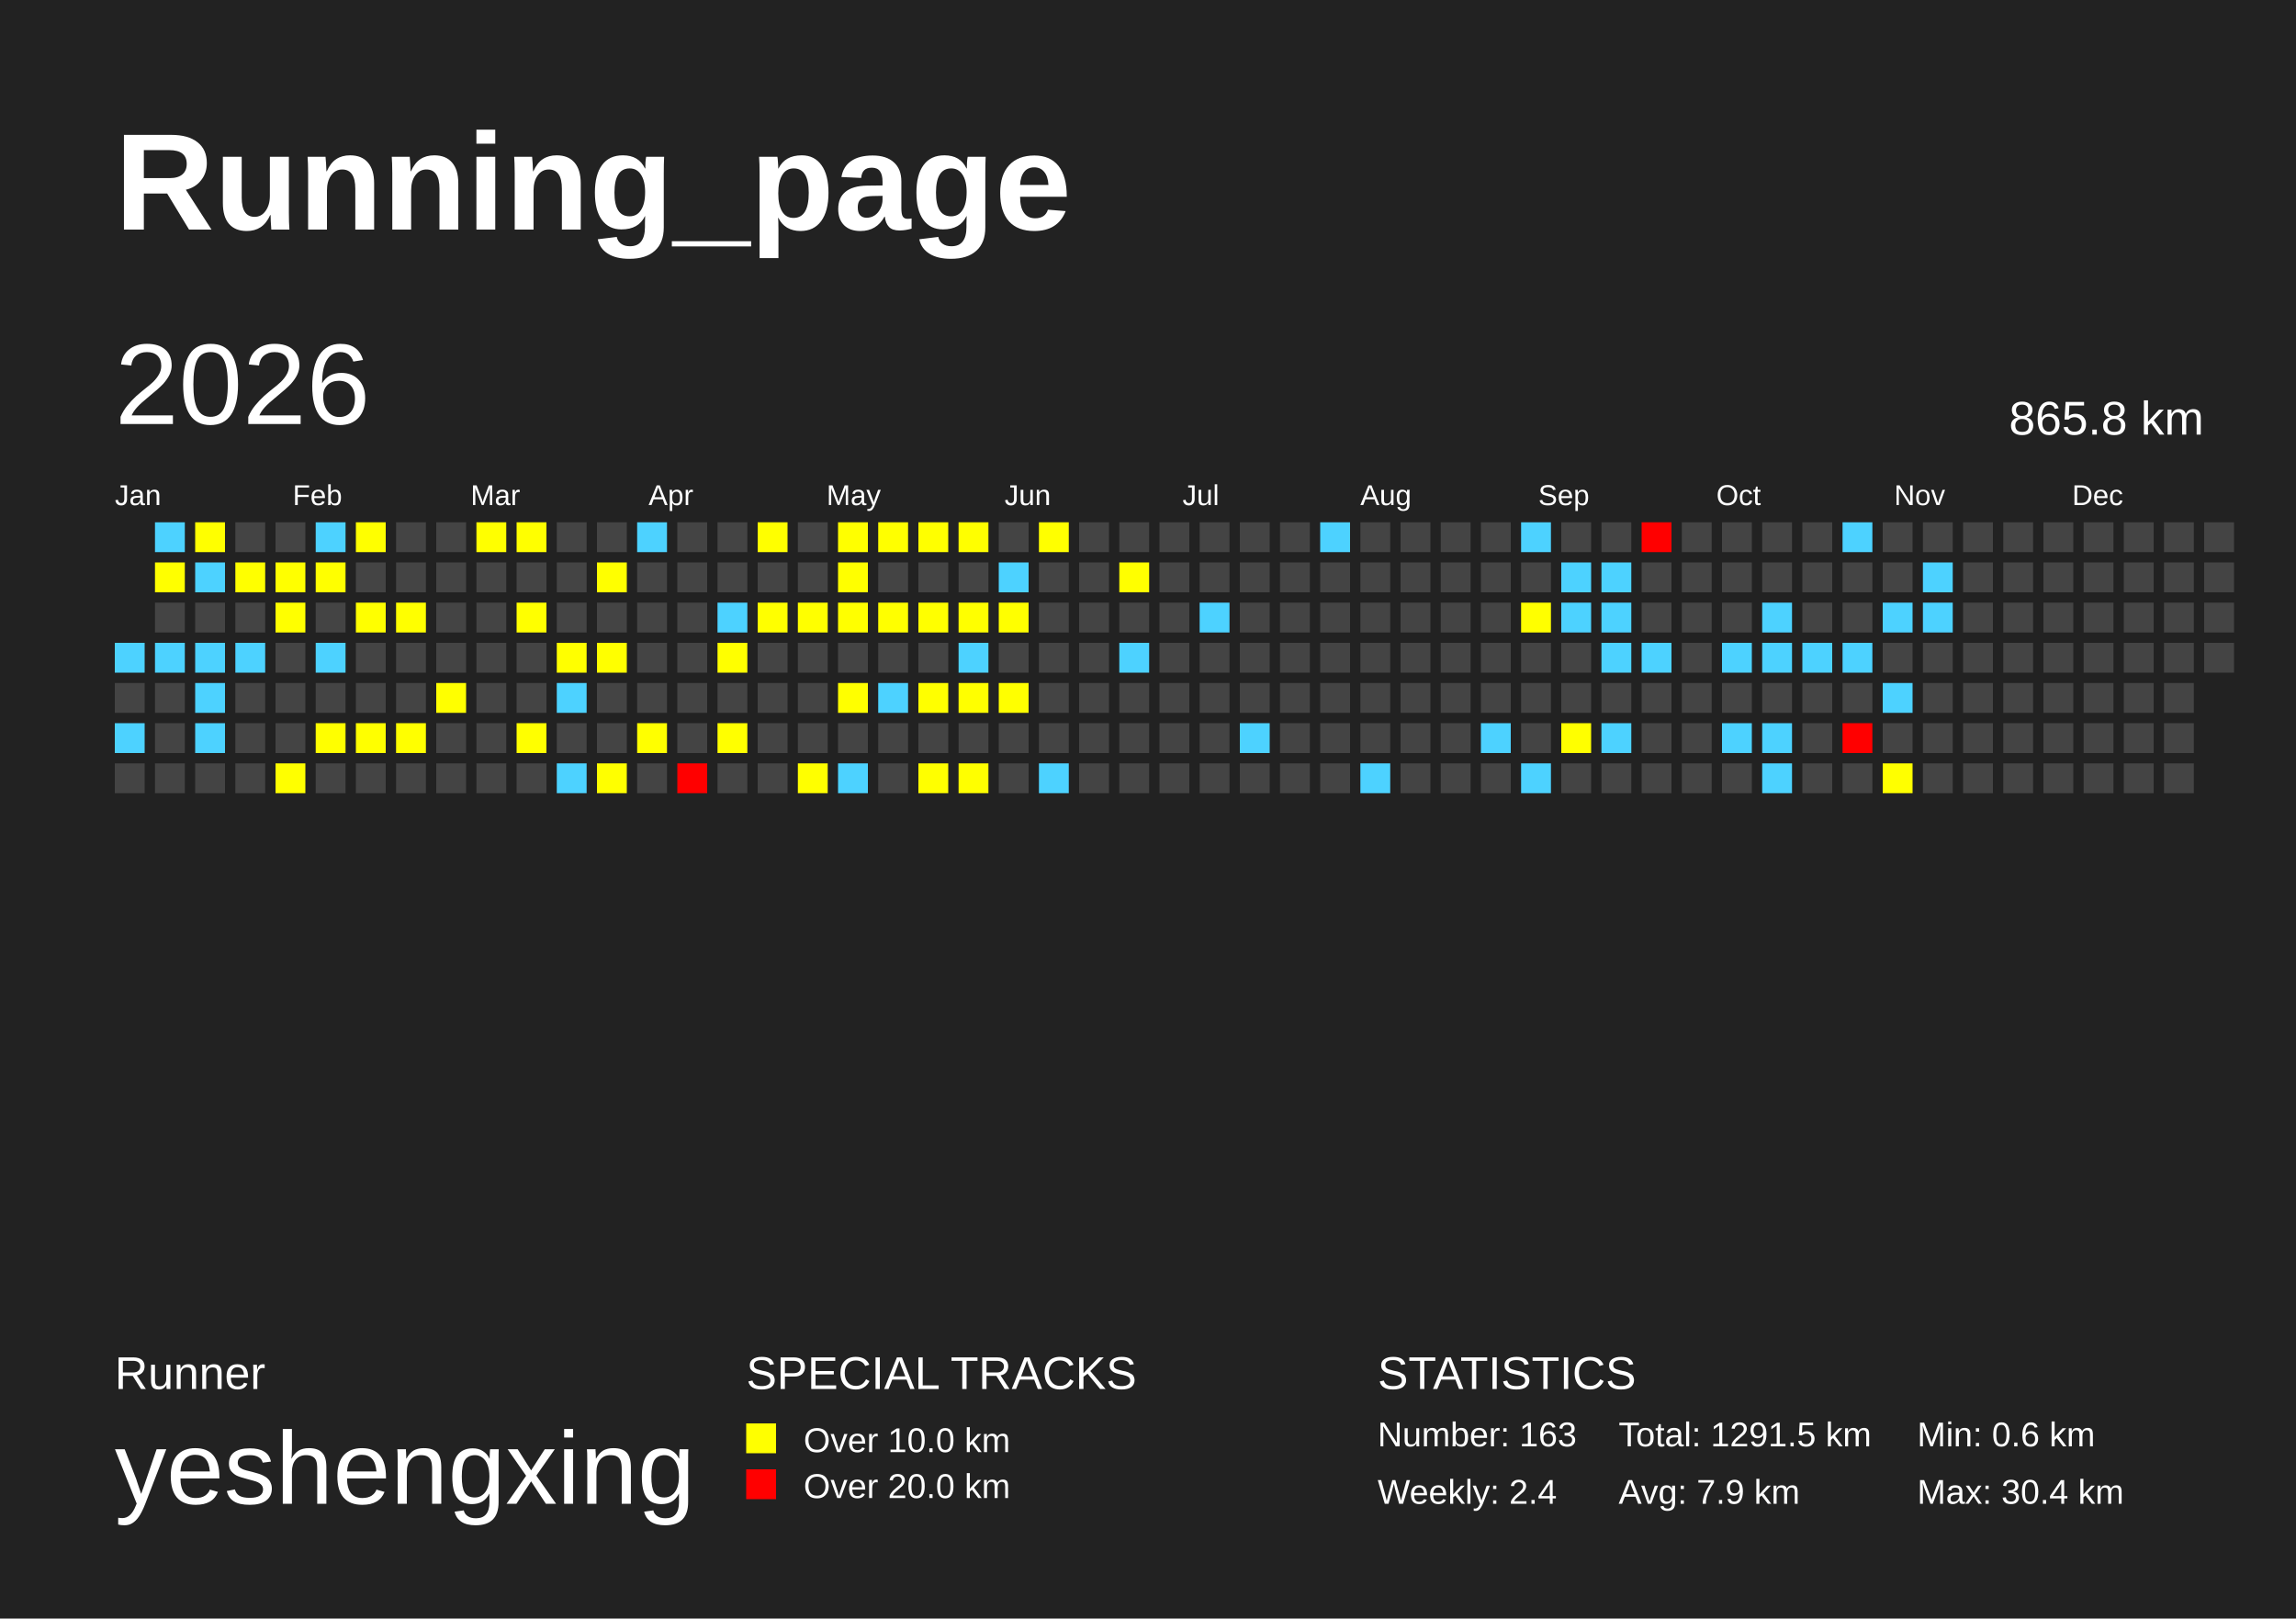
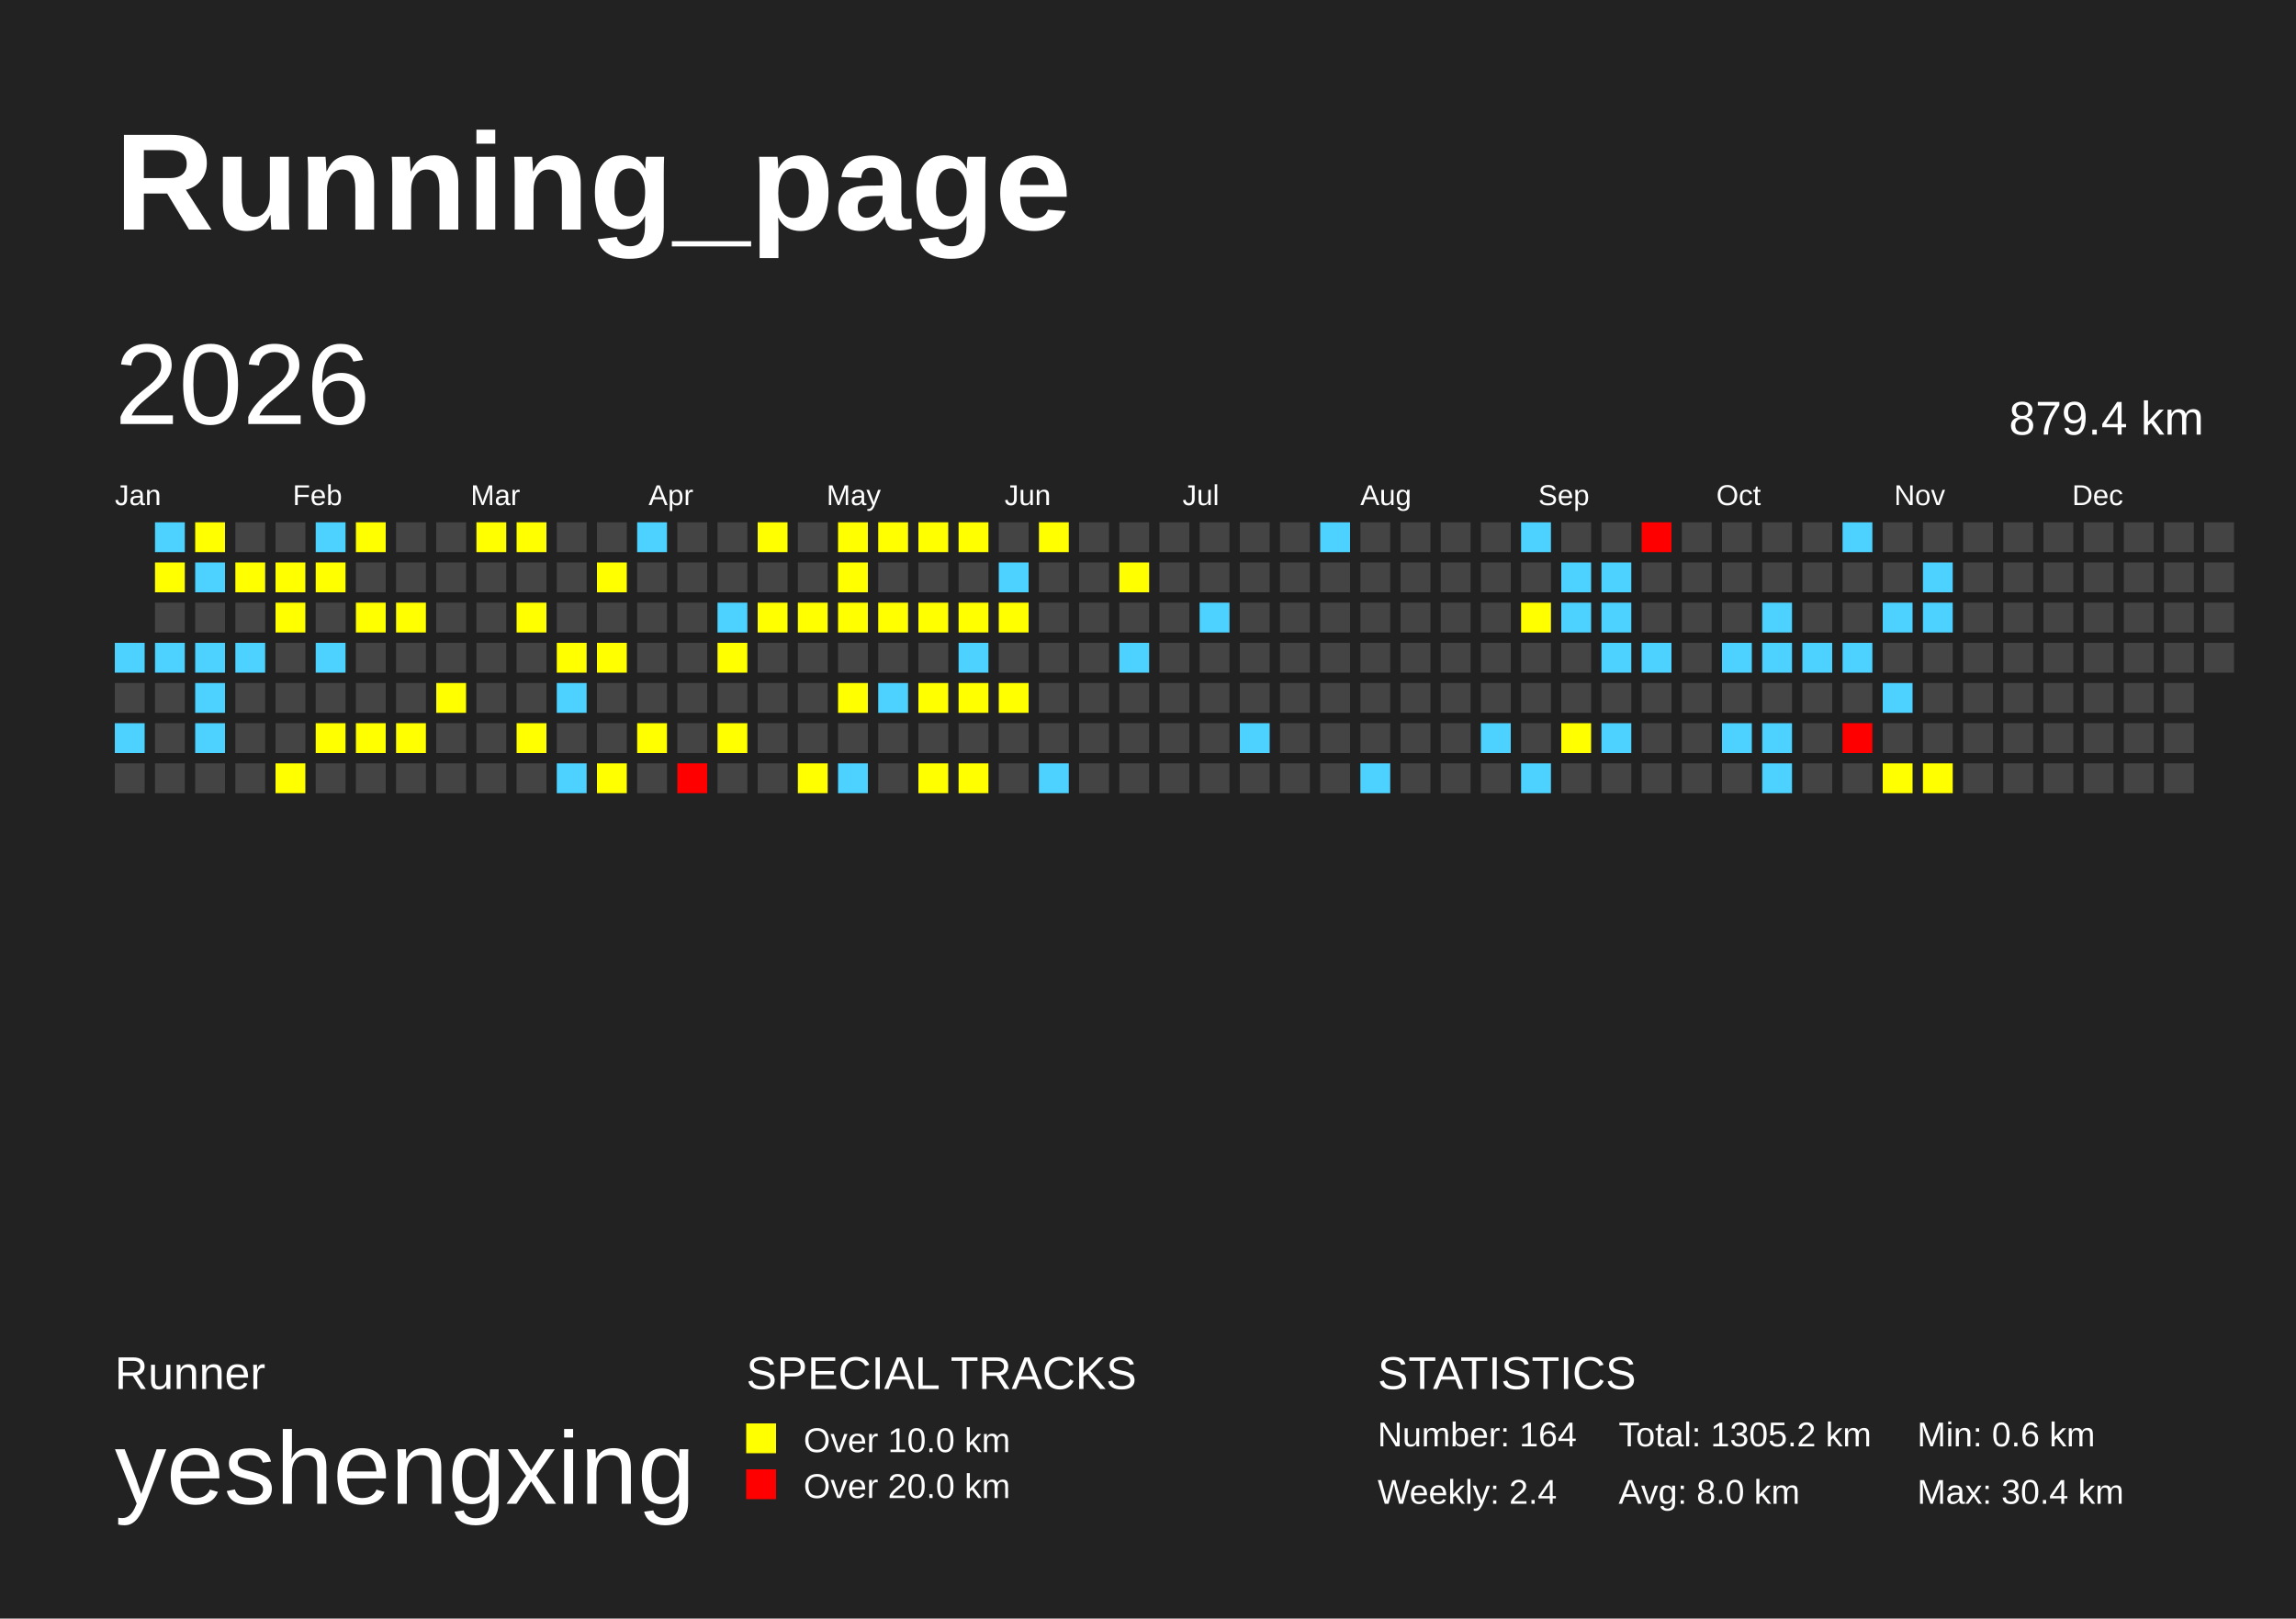
<svg xmlns="http://www.w3.org/2000/svg" baseProfile="full" height="141mm" version="1.1" viewBox="0,0,200,141" width="200mm">
  <defs />
  <rect fill="#222222" height="141" width="200" x="0" y="0" />
  <text fill="#FFFFFF" style="font-size:12px; font-family:Arial; font-weight:bold;" x="10" y="20">Running_page</text>
  <text fill="#FFFFFF" style="font-size:4px; font-family:Arial" x="10" y="121">Runner</text>
  <text fill="#FFFFFF" style="font-size:9px; font-family:Arial" x="10" y="131">yeshengxing</text>
  <text fill="#FFFFFF" style="font-size:4px; font-family:Arial" x="65" y="121">SPECIAL TRACKS</text>
  <rect fill="yellow" height="2.6" width="2.6" x="65" y="124" />
  <text fill="#FFFFFF" style="font-size:3px; font-family:Arial" x="70" y="126.5">Over 10.0 km</text>
  <rect fill="red" height="2.6" width="2.6" x="65" y="128" />
  <text fill="#FFFFFF" style="font-size:3px; font-family:Arial" x="70" y="130.5">Over 20.0 km</text>
  <text fill="#FFFFFF" style="font-size:4px; font-family:Arial" x="120" y="121">STATISTICS</text>
-   <text fill="#FFFFFF" style="font-size:3px; font-family:Arial" x="120" y="126">Number: 163</text>
+   <text fill="#FFFFFF" style="font-size:3px; font-family:Arial" x="120" y="126">Number: 164</text>
  <text fill="#FFFFFF" style="font-size:3px; font-family:Arial" x="120" y="131">Weekly: 2.4</text>
-   <text fill="#FFFFFF" style="font-size:3px; font-family:Arial" x="141" y="126">Total: 1291.5 km</text>
-   <text fill="#FFFFFF" style="font-size:3px; font-family:Arial" x="141" y="131">Avg: 7.9 km</text>
+   <text fill="#FFFFFF" style="font-size:3px; font-family:Arial" x="141" y="126">Total: 1305.2 km</text>
+   <text fill="#FFFFFF" style="font-size:3px; font-family:Arial" x="141" y="131">Avg: 8.0 km</text>
  <text fill="#FFFFFF" style="font-size:3px; font-family:Arial" x="167" y="126">Min: 0.6 km</text>
  <text fill="#FFFFFF" style="font-size:3px; font-family:Arial" x="167" y="131">Max: 30.4 km</text>
  <text dominant-baseline="hanging" fill="#FFFFFF" style="font-size:10.0px; font-family:Arial;" x="10" y="30">2026</text>
-   <text dominant-baseline="hanging" fill="#FFFFFF" style="font-size:4.125px; font-family:Arial;" x="175" y="35">865.8 km</text>
+   <text dominant-baseline="hanging" fill="#FFFFFF" style="font-size:4.125px; font-family:Arial;" x="175" y="35">879.4 km</text>
  <text fill="#FFFFFF" style="font-size:2.5px; font-family:Arial" x="10.0" y="44">Jan</text>
  <text fill="#FFFFFF" style="font-size:2.5px; font-family:Arial" x="25.5" y="44">Feb</text>
  <text fill="#FFFFFF" style="font-size:2.5px; font-family:Arial" x="41.0" y="44">Mar</text>
  <text fill="#FFFFFF" style="font-size:2.5px; font-family:Arial" x="56.5" y="44">Apr</text>
  <text fill="#FFFFFF" style="font-size:2.5px; font-family:Arial" x="72.0" y="44">May</text>
  <text fill="#FFFFFF" style="font-size:2.5px; font-family:Arial" x="87.5" y="44">Jun</text>
  <text fill="#FFFFFF" style="font-size:2.5px; font-family:Arial" x="103.0" y="44">Jul</text>
  <text fill="#FFFFFF" style="font-size:2.5px; font-family:Arial" x="118.5" y="44">Aug</text>
  <text fill="#FFFFFF" style="font-size:2.5px; font-family:Arial" x="134.0" y="44">Sep</text>
  <text fill="#FFFFFF" style="font-size:2.5px; font-family:Arial" x="149.5" y="44">Oct</text>
  <text fill="#FFFFFF" style="font-size:2.5px; font-family:Arial" x="165.0" y="44">Nov</text>
  <text fill="#FFFFFF" style="font-size:2.5px; font-family:Arial" x="180.5" y="44">Dec</text>
  <rect fill="#4dd2ff" height="2.6" width="2.6" x="10.0" y="56.0" />
  <rect fill="#444444" height="2.6" width="2.6" x="10.0" y="59.5" />
  <rect fill="#4dd2ff" height="2.6" width="2.6" x="10.0" y="63.0" />
  <rect fill="#444444" height="2.6" width="2.6" x="10.0" y="66.5" />
  <rect fill="#4dd2ff" height="2.6" width="2.6" x="13.5" y="45.5" />
  <rect fill="yellow" height="2.6" width="2.6" x="13.5" y="49.0" />
  <rect fill="#444444" height="2.6" width="2.6" x="13.5" y="52.5" />
  <rect fill="#4dd2ff" height="2.6" width="2.6" x="13.5" y="56.0" />
  <rect fill="#444444" height="2.6" width="2.6" x="13.5" y="59.5" />
  <rect fill="#444444" height="2.6" width="2.6" x="13.5" y="63.0" />
  <rect fill="#444444" height="2.6" width="2.6" x="13.5" y="66.5" />
  <rect fill="yellow" height="2.6" width="2.6" x="17.0" y="45.5" />
  <rect fill="#4dd2ff" height="2.6" width="2.6" x="17.0" y="49.0" />
  <rect fill="#444444" height="2.6" width="2.6" x="17.0" y="52.5" />
  <rect fill="#4dd2ff" height="2.6" width="2.6" x="17.0" y="56.0" />
  <rect fill="#4dd2ff" height="2.6" width="2.6" x="17.0" y="59.5" />
  <rect fill="#4dd2ff" height="2.6" width="2.6" x="17.0" y="63.0" />
  <rect fill="#444444" height="2.6" width="2.6" x="17.0" y="66.5" />
  <rect fill="#444444" height="2.6" width="2.6" x="20.5" y="45.5" />
  <rect fill="yellow" height="2.6" width="2.6" x="20.5" y="49.0" />
  <rect fill="#444444" height="2.6" width="2.6" x="20.5" y="52.5" />
  <rect fill="#4dd2ff" height="2.6" width="2.6" x="20.5" y="56.0" />
  <rect fill="#444444" height="2.6" width="2.6" x="20.5" y="59.5" />
  <rect fill="#444444" height="2.6" width="2.6" x="20.5" y="63.0" />
  <rect fill="#444444" height="2.6" width="2.6" x="20.5" y="66.5" />
  <rect fill="#444444" height="2.6" width="2.6" x="24.0" y="45.5" />
  <rect fill="yellow" height="2.6" width="2.6" x="24.0" y="49.0" />
  <rect fill="yellow" height="2.6" width="2.6" x="24.0" y="52.5" />
  <rect fill="#444444" height="2.6" width="2.6" x="24.0" y="56.0" />
  <rect fill="#444444" height="2.6" width="2.6" x="24.0" y="59.5" />
  <rect fill="#444444" height="2.6" width="2.6" x="24.0" y="63.0" />
  <rect fill="yellow" height="2.6" width="2.6" x="24.0" y="66.5" />
  <rect fill="#4dd2ff" height="2.6" width="2.6" x="27.5" y="45.5" />
  <rect fill="yellow" height="2.6" width="2.6" x="27.5" y="49.0" />
  <rect fill="#444444" height="2.6" width="2.6" x="27.5" y="52.5" />
  <rect fill="#4dd2ff" height="2.6" width="2.6" x="27.5" y="56.0" />
  <rect fill="#444444" height="2.6" width="2.6" x="27.5" y="59.5" />
  <rect fill="yellow" height="2.6" width="2.6" x="27.5" y="63.0" />
  <rect fill="#444444" height="2.6" width="2.6" x="27.5" y="66.5" />
  <rect fill="yellow" height="2.6" width="2.6" x="31.0" y="45.5" />
  <rect fill="#444444" height="2.6" width="2.6" x="31.0" y="49.0" />
  <rect fill="yellow" height="2.6" width="2.6" x="31.0" y="52.5" />
  <rect fill="#444444" height="2.6" width="2.6" x="31.0" y="56.0" />
  <rect fill="#444444" height="2.6" width="2.6" x="31.0" y="59.5" />
  <rect fill="yellow" height="2.6" width="2.6" x="31.0" y="63.0" />
  <rect fill="#444444" height="2.6" width="2.6" x="31.0" y="66.5" />
  <rect fill="#444444" height="2.6" width="2.6" x="34.5" y="45.5" />
  <rect fill="#444444" height="2.6" width="2.6" x="34.5" y="49.0" />
  <rect fill="yellow" height="2.6" width="2.6" x="34.5" y="52.5" />
  <rect fill="#444444" height="2.6" width="2.6" x="34.5" y="56.0" />
  <rect fill="#444444" height="2.6" width="2.6" x="34.5" y="59.5" />
  <rect fill="yellow" height="2.6" width="2.6" x="34.5" y="63.0" />
  <rect fill="#444444" height="2.6" width="2.6" x="34.5" y="66.5" />
  <rect fill="#444444" height="2.6" width="2.6" x="38.0" y="45.5" />
  <rect fill="#444444" height="2.6" width="2.6" x="38.0" y="49.0" />
  <rect fill="#444444" height="2.6" width="2.6" x="38.0" y="52.5" />
  <rect fill="#444444" height="2.6" width="2.6" x="38.0" y="56.0" />
  <rect fill="yellow" height="2.6" width="2.6" x="38.0" y="59.5" />
  <rect fill="#444444" height="2.6" width="2.6" x="38.0" y="63.0" />
  <rect fill="#444444" height="2.6" width="2.6" x="38.0" y="66.5" />
  <rect fill="yellow" height="2.6" width="2.6" x="41.5" y="45.5" />
  <rect fill="#444444" height="2.6" width="2.6" x="41.5" y="49.0" />
  <rect fill="#444444" height="2.6" width="2.6" x="41.5" y="52.5" />
  <rect fill="#444444" height="2.6" width="2.6" x="41.5" y="56.0" />
  <rect fill="#444444" height="2.6" width="2.6" x="41.5" y="59.5" />
  <rect fill="#444444" height="2.6" width="2.6" x="41.5" y="63.0" />
  <rect fill="#444444" height="2.6" width="2.6" x="41.5" y="66.5" />
  <rect fill="yellow" height="2.6" width="2.6" x="45.0" y="45.5" />
  <rect fill="#444444" height="2.6" width="2.6" x="45.0" y="49.0" />
  <rect fill="yellow" height="2.6" width="2.6" x="45.0" y="52.5" />
  <rect fill="#444444" height="2.6" width="2.6" x="45.0" y="56.0" />
  <rect fill="#444444" height="2.6" width="2.6" x="45.0" y="59.5" />
  <rect fill="yellow" height="2.6" width="2.6" x="45.0" y="63.0" />
  <rect fill="#444444" height="2.6" width="2.6" x="45.0" y="66.5" />
  <rect fill="#444444" height="2.6" width="2.6" x="48.5" y="45.5" />
  <rect fill="#444444" height="2.6" width="2.6" x="48.5" y="49.0" />
  <rect fill="#444444" height="2.6" width="2.6" x="48.5" y="52.5" />
  <rect fill="yellow" height="2.6" width="2.6" x="48.5" y="56.0" />
  <rect fill="#4dd2ff" height="2.6" width="2.6" x="48.5" y="59.5" />
  <rect fill="#444444" height="2.6" width="2.6" x="48.5" y="63.0" />
  <rect fill="#4dd2ff" height="2.6" width="2.6" x="48.5" y="66.5" />
  <rect fill="#444444" height="2.6" width="2.6" x="52.0" y="45.5" />
  <rect fill="yellow" height="2.6" width="2.6" x="52.0" y="49.0" />
  <rect fill="#444444" height="2.6" width="2.6" x="52.0" y="52.5" />
  <rect fill="yellow" height="2.6" width="2.6" x="52.0" y="56.0" />
  <rect fill="#444444" height="2.6" width="2.6" x="52.0" y="59.5" />
  <rect fill="#444444" height="2.6" width="2.6" x="52.0" y="63.0" />
  <rect fill="yellow" height="2.6" width="2.6" x="52.0" y="66.5" />
  <rect fill="#4dd2ff" height="2.6" width="2.6" x="55.5" y="45.5" />
  <rect fill="#444444" height="2.6" width="2.6" x="55.5" y="49.0" />
  <rect fill="#444444" height="2.6" width="2.6" x="55.5" y="52.5" />
  <rect fill="#444444" height="2.6" width="2.6" x="55.5" y="56.0" />
  <rect fill="#444444" height="2.6" width="2.6" x="55.5" y="59.5" />
  <rect fill="yellow" height="2.6" width="2.6" x="55.5" y="63.0" />
  <rect fill="#444444" height="2.6" width="2.6" x="55.5" y="66.5" />
  <rect fill="#444444" height="2.6" width="2.6" x="59.0" y="45.5" />
  <rect fill="#444444" height="2.6" width="2.6" x="59.0" y="49.0" />
  <rect fill="#444444" height="2.6" width="2.6" x="59.0" y="52.5" />
  <rect fill="#444444" height="2.6" width="2.6" x="59.0" y="56.0" />
  <rect fill="#444444" height="2.6" width="2.6" x="59.0" y="59.5" />
  <rect fill="#444444" height="2.6" width="2.6" x="59.0" y="63.0" />
  <rect fill="red" height="2.6" width="2.6" x="59.0" y="66.5" />
  <rect fill="#444444" height="2.6" width="2.6" x="62.5" y="45.5" />
  <rect fill="#444444" height="2.6" width="2.6" x="62.5" y="49.0" />
  <rect fill="#4dd2ff" height="2.6" width="2.6" x="62.5" y="52.5" />
  <rect fill="yellow" height="2.6" width="2.6" x="62.5" y="56.0" />
  <rect fill="#444444" height="2.6" width="2.6" x="62.5" y="59.5" />
  <rect fill="yellow" height="2.6" width="2.6" x="62.5" y="63.0" />
  <rect fill="#444444" height="2.6" width="2.6" x="62.5" y="66.5" />
  <rect fill="yellow" height="2.6" width="2.6" x="66.0" y="45.5" />
  <rect fill="#444444" height="2.6" width="2.6" x="66.0" y="49.0" />
  <rect fill="yellow" height="2.6" width="2.6" x="66.0" y="52.5" />
  <rect fill="#444444" height="2.6" width="2.6" x="66.0" y="56.0" />
  <rect fill="#444444" height="2.6" width="2.6" x="66.0" y="59.5" />
  <rect fill="#444444" height="2.6" width="2.6" x="66.0" y="63.0" />
  <rect fill="#444444" height="2.6" width="2.6" x="66.0" y="66.5" />
  <rect fill="#444444" height="2.6" width="2.6" x="69.5" y="45.5" />
  <rect fill="#444444" height="2.6" width="2.6" x="69.5" y="49.0" />
  <rect fill="yellow" height="2.6" width="2.6" x="69.5" y="52.5" />
  <rect fill="#444444" height="2.6" width="2.6" x="69.5" y="56.0" />
  <rect fill="#444444" height="2.6" width="2.6" x="69.5" y="59.5" />
  <rect fill="#444444" height="2.6" width="2.6" x="69.5" y="63.0" />
  <rect fill="yellow" height="2.6" width="2.6" x="69.5" y="66.5" />
  <rect fill="yellow" height="2.6" width="2.6" x="73.0" y="45.5" />
  <rect fill="yellow" height="2.6" width="2.6" x="73.0" y="49.0" />
  <rect fill="yellow" height="2.6" width="2.6" x="73.0" y="52.5" />
  <rect fill="#444444" height="2.6" width="2.6" x="73.0" y="56.0" />
  <rect fill="yellow" height="2.6" width="2.6" x="73.0" y="59.5" />
  <rect fill="#444444" height="2.6" width="2.6" x="73.0" y="63.0" />
  <rect fill="#4dd2ff" height="2.6" width="2.6" x="73.0" y="66.5" />
  <rect fill="yellow" height="2.6" width="2.6" x="76.5" y="45.5" />
  <rect fill="#444444" height="2.6" width="2.6" x="76.5" y="49.0" />
  <rect fill="yellow" height="2.6" width="2.6" x="76.5" y="52.5" />
  <rect fill="#444444" height="2.6" width="2.6" x="76.5" y="56.0" />
  <rect fill="#4dd2ff" height="2.6" width="2.6" x="76.5" y="59.5" />
  <rect fill="#444444" height="2.6" width="2.6" x="76.5" y="63.0" />
  <rect fill="#444444" height="2.6" width="2.6" x="76.5" y="66.5" />
  <rect fill="yellow" height="2.6" width="2.6" x="80.0" y="45.5" />
  <rect fill="#444444" height="2.6" width="2.6" x="80.0" y="49.0" />
  <rect fill="yellow" height="2.6" width="2.6" x="80.0" y="52.5" />
  <rect fill="#444444" height="2.6" width="2.6" x="80.0" y="56.0" />
  <rect fill="yellow" height="2.6" width="2.6" x="80.0" y="59.5" />
  <rect fill="#444444" height="2.6" width="2.6" x="80.0" y="63.0" />
  <rect fill="yellow" height="2.6" width="2.6" x="80.0" y="66.5" />
  <rect fill="yellow" height="2.6" width="2.6" x="83.5" y="45.5" />
  <rect fill="#444444" height="2.6" width="2.6" x="83.5" y="49.0" />
  <rect fill="yellow" height="2.6" width="2.6" x="83.5" y="52.5" />
  <rect fill="#4dd2ff" height="2.6" width="2.6" x="83.5" y="56.0" />
  <rect fill="yellow" height="2.6" width="2.6" x="83.5" y="59.5" />
  <rect fill="#444444" height="2.6" width="2.6" x="83.5" y="63.0" />
  <rect fill="yellow" height="2.6" width="2.6" x="83.5" y="66.5" />
  <rect fill="#444444" height="2.6" width="2.6" x="87.0" y="45.5" />
  <rect fill="#4dd2ff" height="2.6" width="2.6" x="87.0" y="49.0" />
  <rect fill="yellow" height="2.6" width="2.6" x="87.0" y="52.5" />
  <rect fill="#444444" height="2.6" width="2.6" x="87.0" y="56.0" />
  <rect fill="yellow" height="2.6" width="2.6" x="87.0" y="59.5" />
  <rect fill="#444444" height="2.6" width="2.6" x="87.0" y="63.0" />
  <rect fill="#444444" height="2.6" width="2.6" x="87.0" y="66.5" />
  <rect fill="yellow" height="2.6" width="2.6" x="90.5" y="45.5" />
  <rect fill="#444444" height="2.6" width="2.6" x="90.5" y="49.0" />
  <rect fill="#444444" height="2.6" width="2.6" x="90.5" y="52.5" />
  <rect fill="#444444" height="2.6" width="2.6" x="90.5" y="56.0" />
  <rect fill="#444444" height="2.6" width="2.6" x="90.5" y="59.5" />
  <rect fill="#444444" height="2.6" width="2.6" x="90.5" y="63.0" />
  <rect fill="#4dd2ff" height="2.6" width="2.6" x="90.5" y="66.5" />
  <rect fill="#444444" height="2.6" width="2.6" x="94.0" y="45.5" />
  <rect fill="#444444" height="2.6" width="2.6" x="94.0" y="49.0" />
  <rect fill="#444444" height="2.6" width="2.6" x="94.0" y="52.5" />
  <rect fill="#444444" height="2.6" width="2.6" x="94.0" y="56.0" />
  <rect fill="#444444" height="2.6" width="2.6" x="94.0" y="59.5" />
  <rect fill="#444444" height="2.6" width="2.6" x="94.0" y="63.0" />
  <rect fill="#444444" height="2.6" width="2.6" x="94.0" y="66.5" />
  <rect fill="#444444" height="2.6" width="2.6" x="97.5" y="45.5" />
  <rect fill="yellow" height="2.6" width="2.6" x="97.5" y="49.0" />
  <rect fill="#444444" height="2.6" width="2.6" x="97.5" y="52.5" />
  <rect fill="#4dd2ff" height="2.6" width="2.6" x="97.5" y="56.0" />
  <rect fill="#444444" height="2.6" width="2.6" x="97.5" y="59.5" />
  <rect fill="#444444" height="2.6" width="2.6" x="97.5" y="63.0" />
  <rect fill="#444444" height="2.6" width="2.6" x="97.5" y="66.5" />
  <rect fill="#444444" height="2.6" width="2.6" x="101.0" y="45.5" />
  <rect fill="#444444" height="2.6" width="2.6" x="101.0" y="49.0" />
  <rect fill="#444444" height="2.6" width="2.6" x="101.0" y="52.5" />
  <rect fill="#444444" height="2.6" width="2.6" x="101.0" y="56.0" />
  <rect fill="#444444" height="2.6" width="2.6" x="101.0" y="59.5" />
  <rect fill="#444444" height="2.6" width="2.6" x="101.0" y="63.0" />
  <rect fill="#444444" height="2.6" width="2.6" x="101.0" y="66.5" />
  <rect fill="#444444" height="2.6" width="2.6" x="104.5" y="45.5" />
  <rect fill="#444444" height="2.6" width="2.6" x="104.5" y="49.0" />
  <rect fill="#4dd2ff" height="2.6" width="2.6" x="104.5" y="52.5" />
  <rect fill="#444444" height="2.6" width="2.6" x="104.5" y="56.0" />
  <rect fill="#444444" height="2.6" width="2.6" x="104.5" y="59.5" />
  <rect fill="#444444" height="2.6" width="2.6" x="104.5" y="63.0" />
  <rect fill="#444444" height="2.6" width="2.6" x="104.5" y="66.5" />
  <rect fill="#444444" height="2.6" width="2.6" x="108.0" y="45.5" />
  <rect fill="#444444" height="2.6" width="2.6" x="108.0" y="49.0" />
  <rect fill="#444444" height="2.6" width="2.6" x="108.0" y="52.5" />
  <rect fill="#444444" height="2.6" width="2.6" x="108.0" y="56.0" />
  <rect fill="#444444" height="2.6" width="2.6" x="108.0" y="59.5" />
  <rect fill="#4dd2ff" height="2.6" width="2.6" x="108.0" y="63.0" />
  <rect fill="#444444" height="2.6" width="2.6" x="108.0" y="66.5" />
  <rect fill="#444444" height="2.6" width="2.6" x="111.5" y="45.5" />
  <rect fill="#444444" height="2.6" width="2.6" x="111.5" y="49.0" />
  <rect fill="#444444" height="2.6" width="2.6" x="111.5" y="52.5" />
  <rect fill="#444444" height="2.6" width="2.6" x="111.5" y="56.0" />
  <rect fill="#444444" height="2.6" width="2.6" x="111.5" y="59.5" />
  <rect fill="#444444" height="2.6" width="2.6" x="111.5" y="63.0" />
  <rect fill="#444444" height="2.6" width="2.6" x="111.5" y="66.5" />
  <rect fill="#4dd2ff" height="2.6" width="2.6" x="115.0" y="45.5" />
  <rect fill="#444444" height="2.6" width="2.6" x="115.0" y="49.0" />
  <rect fill="#444444" height="2.6" width="2.6" x="115.0" y="52.5" />
  <rect fill="#444444" height="2.6" width="2.6" x="115.0" y="56.0" />
  <rect fill="#444444" height="2.6" width="2.6" x="115.0" y="59.5" />
  <rect fill="#444444" height="2.6" width="2.6" x="115.0" y="63.0" />
  <rect fill="#444444" height="2.6" width="2.6" x="115.0" y="66.5" />
  <rect fill="#444444" height="2.6" width="2.6" x="118.5" y="45.5" />
  <rect fill="#444444" height="2.6" width="2.6" x="118.5" y="49.0" />
  <rect fill="#444444" height="2.6" width="2.6" x="118.5" y="52.5" />
  <rect fill="#444444" height="2.6" width="2.6" x="118.5" y="56.0" />
  <rect fill="#444444" height="2.6" width="2.6" x="118.5" y="59.5" />
  <rect fill="#444444" height="2.6" width="2.6" x="118.5" y="63.0" />
  <rect fill="#4dd2ff" height="2.6" width="2.6" x="118.5" y="66.5" />
  <rect fill="#444444" height="2.6" width="2.6" x="122.0" y="45.5" />
  <rect fill="#444444" height="2.6" width="2.6" x="122.0" y="49.0" />
  <rect fill="#444444" height="2.6" width="2.6" x="122.0" y="52.5" />
  <rect fill="#444444" height="2.6" width="2.6" x="122.0" y="56.0" />
  <rect fill="#444444" height="2.6" width="2.6" x="122.0" y="59.5" />
  <rect fill="#444444" height="2.6" width="2.6" x="122.0" y="63.0" />
  <rect fill="#444444" height="2.6" width="2.6" x="122.0" y="66.5" />
  <rect fill="#444444" height="2.6" width="2.6" x="125.5" y="45.5" />
  <rect fill="#444444" height="2.6" width="2.6" x="125.5" y="49.0" />
  <rect fill="#444444" height="2.6" width="2.6" x="125.5" y="52.5" />
  <rect fill="#444444" height="2.6" width="2.6" x="125.5" y="56.0" />
  <rect fill="#444444" height="2.6" width="2.6" x="125.5" y="59.5" />
  <rect fill="#444444" height="2.6" width="2.6" x="125.5" y="63.0" />
  <rect fill="#444444" height="2.6" width="2.6" x="125.5" y="66.5" />
  <rect fill="#444444" height="2.6" width="2.6" x="129.0" y="45.5" />
  <rect fill="#444444" height="2.6" width="2.6" x="129.0" y="49.0" />
  <rect fill="#444444" height="2.6" width="2.6" x="129.0" y="52.5" />
  <rect fill="#444444" height="2.6" width="2.6" x="129.0" y="56.0" />
  <rect fill="#444444" height="2.6" width="2.6" x="129.0" y="59.5" />
  <rect fill="#4dd2ff" height="2.6" width="2.6" x="129.0" y="63.0" />
  <rect fill="#444444" height="2.6" width="2.6" x="129.0" y="66.5" />
  <rect fill="#4dd2ff" height="2.6" width="2.6" x="132.5" y="45.5" />
  <rect fill="#444444" height="2.6" width="2.6" x="132.5" y="49.0" />
  <rect fill="yellow" height="2.6" width="2.6" x="132.5" y="52.5" />
  <rect fill="#444444" height="2.6" width="2.6" x="132.5" y="56.0" />
  <rect fill="#444444" height="2.6" width="2.6" x="132.5" y="59.5" />
  <rect fill="#444444" height="2.6" width="2.6" x="132.5" y="63.0" />
  <rect fill="#4dd2ff" height="2.6" width="2.6" x="132.5" y="66.5" />
  <rect fill="#444444" height="2.6" width="2.6" x="136.0" y="45.5" />
  <rect fill="#4dd2ff" height="2.6" width="2.6" x="136.0" y="49.0" />
  <rect fill="#4dd2ff" height="2.6" width="2.6" x="136.0" y="52.5" />
  <rect fill="#444444" height="2.6" width="2.6" x="136.0" y="56.0" />
  <rect fill="#444444" height="2.6" width="2.6" x="136.0" y="59.5" />
  <rect fill="yellow" height="2.6" width="2.6" x="136.0" y="63.0" />
  <rect fill="#444444" height="2.6" width="2.6" x="136.0" y="66.5" />
  <rect fill="#444444" height="2.6" width="2.6" x="139.5" y="45.5" />
  <rect fill="#4dd2ff" height="2.6" width="2.6" x="139.5" y="49.0" />
  <rect fill="#4dd2ff" height="2.6" width="2.6" x="139.5" y="52.5" />
  <rect fill="#4dd2ff" height="2.6" width="2.6" x="139.5" y="56.0" />
  <rect fill="#444444" height="2.6" width="2.6" x="139.5" y="59.5" />
  <rect fill="#4dd2ff" height="2.6" width="2.6" x="139.5" y="63.0" />
  <rect fill="#444444" height="2.6" width="2.6" x="139.5" y="66.5" />
  <rect fill="red" height="2.6" width="2.6" x="143.0" y="45.5" />
  <rect fill="#444444" height="2.6" width="2.6" x="143.0" y="49.0" />
  <rect fill="#444444" height="2.6" width="2.6" x="143.0" y="52.5" />
  <rect fill="#4dd2ff" height="2.6" width="2.6" x="143.0" y="56.0" />
  <rect fill="#444444" height="2.6" width="2.6" x="143.0" y="59.5" />
  <rect fill="#444444" height="2.6" width="2.6" x="143.0" y="63.0" />
  <rect fill="#444444" height="2.6" width="2.6" x="143.0" y="66.5" />
  <rect fill="#444444" height="2.6" width="2.6" x="146.5" y="45.5" />
  <rect fill="#444444" height="2.6" width="2.6" x="146.5" y="49.0" />
  <rect fill="#444444" height="2.6" width="2.6" x="146.5" y="52.5" />
  <rect fill="#444444" height="2.6" width="2.6" x="146.5" y="56.0" />
  <rect fill="#444444" height="2.6" width="2.6" x="146.5" y="59.5" />
  <rect fill="#444444" height="2.6" width="2.6" x="146.5" y="63.0" />
  <rect fill="#444444" height="2.6" width="2.6" x="146.5" y="66.5" />
  <rect fill="#444444" height="2.6" width="2.6" x="150.0" y="45.5" />
  <rect fill="#444444" height="2.6" width="2.6" x="150.0" y="49.0" />
  <rect fill="#444444" height="2.6" width="2.6" x="150.0" y="52.5" />
  <rect fill="#4dd2ff" height="2.6" width="2.6" x="150.0" y="56.0" />
  <rect fill="#444444" height="2.6" width="2.6" x="150.0" y="59.5" />
  <rect fill="#4dd2ff" height="2.6" width="2.6" x="150.0" y="63.0" />
  <rect fill="#444444" height="2.6" width="2.6" x="150.0" y="66.5" />
  <rect fill="#444444" height="2.6" width="2.6" x="153.5" y="45.5" />
  <rect fill="#444444" height="2.6" width="2.6" x="153.5" y="49.0" />
  <rect fill="#4dd2ff" height="2.6" width="2.6" x="153.5" y="52.5" />
  <rect fill="#4dd2ff" height="2.6" width="2.6" x="153.5" y="56.0" />
  <rect fill="#444444" height="2.6" width="2.6" x="153.5" y="59.5" />
  <rect fill="#4dd2ff" height="2.6" width="2.6" x="153.5" y="63.0" />
  <rect fill="#4dd2ff" height="2.6" width="2.6" x="153.5" y="66.5" />
  <rect fill="#444444" height="2.6" width="2.6" x="157.0" y="45.5" />
  <rect fill="#444444" height="2.6" width="2.6" x="157.0" y="49.0" />
  <rect fill="#444444" height="2.6" width="2.6" x="157.0" y="52.5" />
  <rect fill="#4dd2ff" height="2.6" width="2.6" x="157.0" y="56.0" />
  <rect fill="#444444" height="2.6" width="2.6" x="157.0" y="59.5" />
  <rect fill="#444444" height="2.6" width="2.6" x="157.0" y="63.0" />
  <rect fill="#444444" height="2.6" width="2.6" x="157.0" y="66.5" />
  <rect fill="#4dd2ff" height="2.6" width="2.6" x="160.5" y="45.5" />
  <rect fill="#444444" height="2.6" width="2.6" x="160.5" y="49.0" />
  <rect fill="#444444" height="2.6" width="2.6" x="160.5" y="52.5" />
  <rect fill="#4dd2ff" height="2.6" width="2.6" x="160.5" y="56.0" />
  <rect fill="#444444" height="2.6" width="2.6" x="160.5" y="59.5" />
  <rect fill="red" height="2.6" width="2.6" x="160.5" y="63.0" />
  <rect fill="#444444" height="2.6" width="2.6" x="160.5" y="66.5" />
  <rect fill="#444444" height="2.6" width="2.6" x="164.0" y="45.5" />
  <rect fill="#444444" height="2.6" width="2.6" x="164.0" y="49.0" />
  <rect fill="#4dd2ff" height="2.6" width="2.6" x="164.0" y="52.5" />
  <rect fill="#444444" height="2.6" width="2.6" x="164.0" y="56.0" />
  <rect fill="#4dd2ff" height="2.6" width="2.6" x="164.0" y="59.5" />
  <rect fill="#444444" height="2.6" width="2.6" x="164.0" y="63.0" />
  <rect fill="yellow" height="2.6" width="2.6" x="164.0" y="66.5" />
  <rect fill="#444444" height="2.6" width="2.6" x="167.5" y="45.5" />
  <rect fill="#4dd2ff" height="2.6" width="2.6" x="167.5" y="49.0" />
  <rect fill="#4dd2ff" height="2.6" width="2.6" x="167.5" y="52.5" />
  <rect fill="#444444" height="2.6" width="2.6" x="167.5" y="56.0" />
  <rect fill="#444444" height="2.6" width="2.6" x="167.5" y="59.5" />
  <rect fill="#444444" height="2.6" width="2.6" x="167.5" y="63.0" />
-   <rect fill="#444444" height="2.6" width="2.6" x="167.5" y="66.5" />
+   <rect fill="yellow" height="2.6" width="2.6" x="167.5" y="66.5" />
  <rect fill="#444444" height="2.6" width="2.6" x="171.0" y="45.5" />
  <rect fill="#444444" height="2.6" width="2.6" x="171.0" y="49.0" />
  <rect fill="#444444" height="2.6" width="2.6" x="171.0" y="52.5" />
  <rect fill="#444444" height="2.6" width="2.6" x="171.0" y="56.0" />
  <rect fill="#444444" height="2.6" width="2.6" x="171.0" y="59.5" />
  <rect fill="#444444" height="2.6" width="2.6" x="171.0" y="63.0" />
  <rect fill="#444444" height="2.6" width="2.6" x="171.0" y="66.5" />
  <rect fill="#444444" height="2.6" width="2.6" x="174.5" y="45.5" />
  <rect fill="#444444" height="2.6" width="2.6" x="174.5" y="49.0" />
  <rect fill="#444444" height="2.6" width="2.6" x="174.5" y="52.5" />
  <rect fill="#444444" height="2.6" width="2.6" x="174.5" y="56.0" />
  <rect fill="#444444" height="2.6" width="2.6" x="174.5" y="59.5" />
  <rect fill="#444444" height="2.6" width="2.6" x="174.5" y="63.0" />
  <rect fill="#444444" height="2.6" width="2.6" x="174.5" y="66.5" />
  <rect fill="#444444" height="2.6" width="2.6" x="178.0" y="45.5" />
  <rect fill="#444444" height="2.6" width="2.6" x="178.0" y="49.0" />
  <rect fill="#444444" height="2.6" width="2.6" x="178.0" y="52.5" />
  <rect fill="#444444" height="2.6" width="2.6" x="178.0" y="56.0" />
  <rect fill="#444444" height="2.6" width="2.6" x="178.0" y="59.5" />
  <rect fill="#444444" height="2.6" width="2.6" x="178.0" y="63.0" />
  <rect fill="#444444" height="2.6" width="2.6" x="178.0" y="66.5" />
  <rect fill="#444444" height="2.6" width="2.6" x="181.5" y="45.5" />
  <rect fill="#444444" height="2.6" width="2.6" x="181.5" y="49.0" />
  <rect fill="#444444" height="2.6" width="2.6" x="181.5" y="52.5" />
  <rect fill="#444444" height="2.6" width="2.6" x="181.5" y="56.0" />
  <rect fill="#444444" height="2.6" width="2.6" x="181.5" y="59.5" />
  <rect fill="#444444" height="2.6" width="2.6" x="181.5" y="63.0" />
  <rect fill="#444444" height="2.6" width="2.6" x="181.5" y="66.5" />
  <rect fill="#444444" height="2.6" width="2.6" x="185.0" y="45.5" />
  <rect fill="#444444" height="2.6" width="2.6" x="185.0" y="49.0" />
  <rect fill="#444444" height="2.6" width="2.6" x="185.0" y="52.5" />
  <rect fill="#444444" height="2.6" width="2.6" x="185.0" y="56.0" />
  <rect fill="#444444" height="2.6" width="2.6" x="185.0" y="59.5" />
  <rect fill="#444444" height="2.6" width="2.6" x="185.0" y="63.0" />
  <rect fill="#444444" height="2.6" width="2.6" x="185.0" y="66.5" />
  <rect fill="#444444" height="2.6" width="2.6" x="188.5" y="45.5" />
  <rect fill="#444444" height="2.6" width="2.6" x="188.5" y="49.0" />
  <rect fill="#444444" height="2.6" width="2.6" x="188.5" y="52.5" />
  <rect fill="#444444" height="2.6" width="2.6" x="188.5" y="56.0" />
  <rect fill="#444444" height="2.6" width="2.6" x="188.5" y="59.5" />
  <rect fill="#444444" height="2.6" width="2.6" x="188.5" y="63.0" />
  <rect fill="#444444" height="2.6" width="2.6" x="188.5" y="66.5" />
  <rect fill="#444444" height="2.6" width="2.6" x="192.0" y="45.5" />
  <rect fill="#444444" height="2.6" width="2.6" x="192.0" y="49.0" />
  <rect fill="#444444" height="2.6" width="2.6" x="192.0" y="52.5" />
  <rect fill="#444444" height="2.6" width="2.6" x="192.0" y="56.0" />
</svg>
